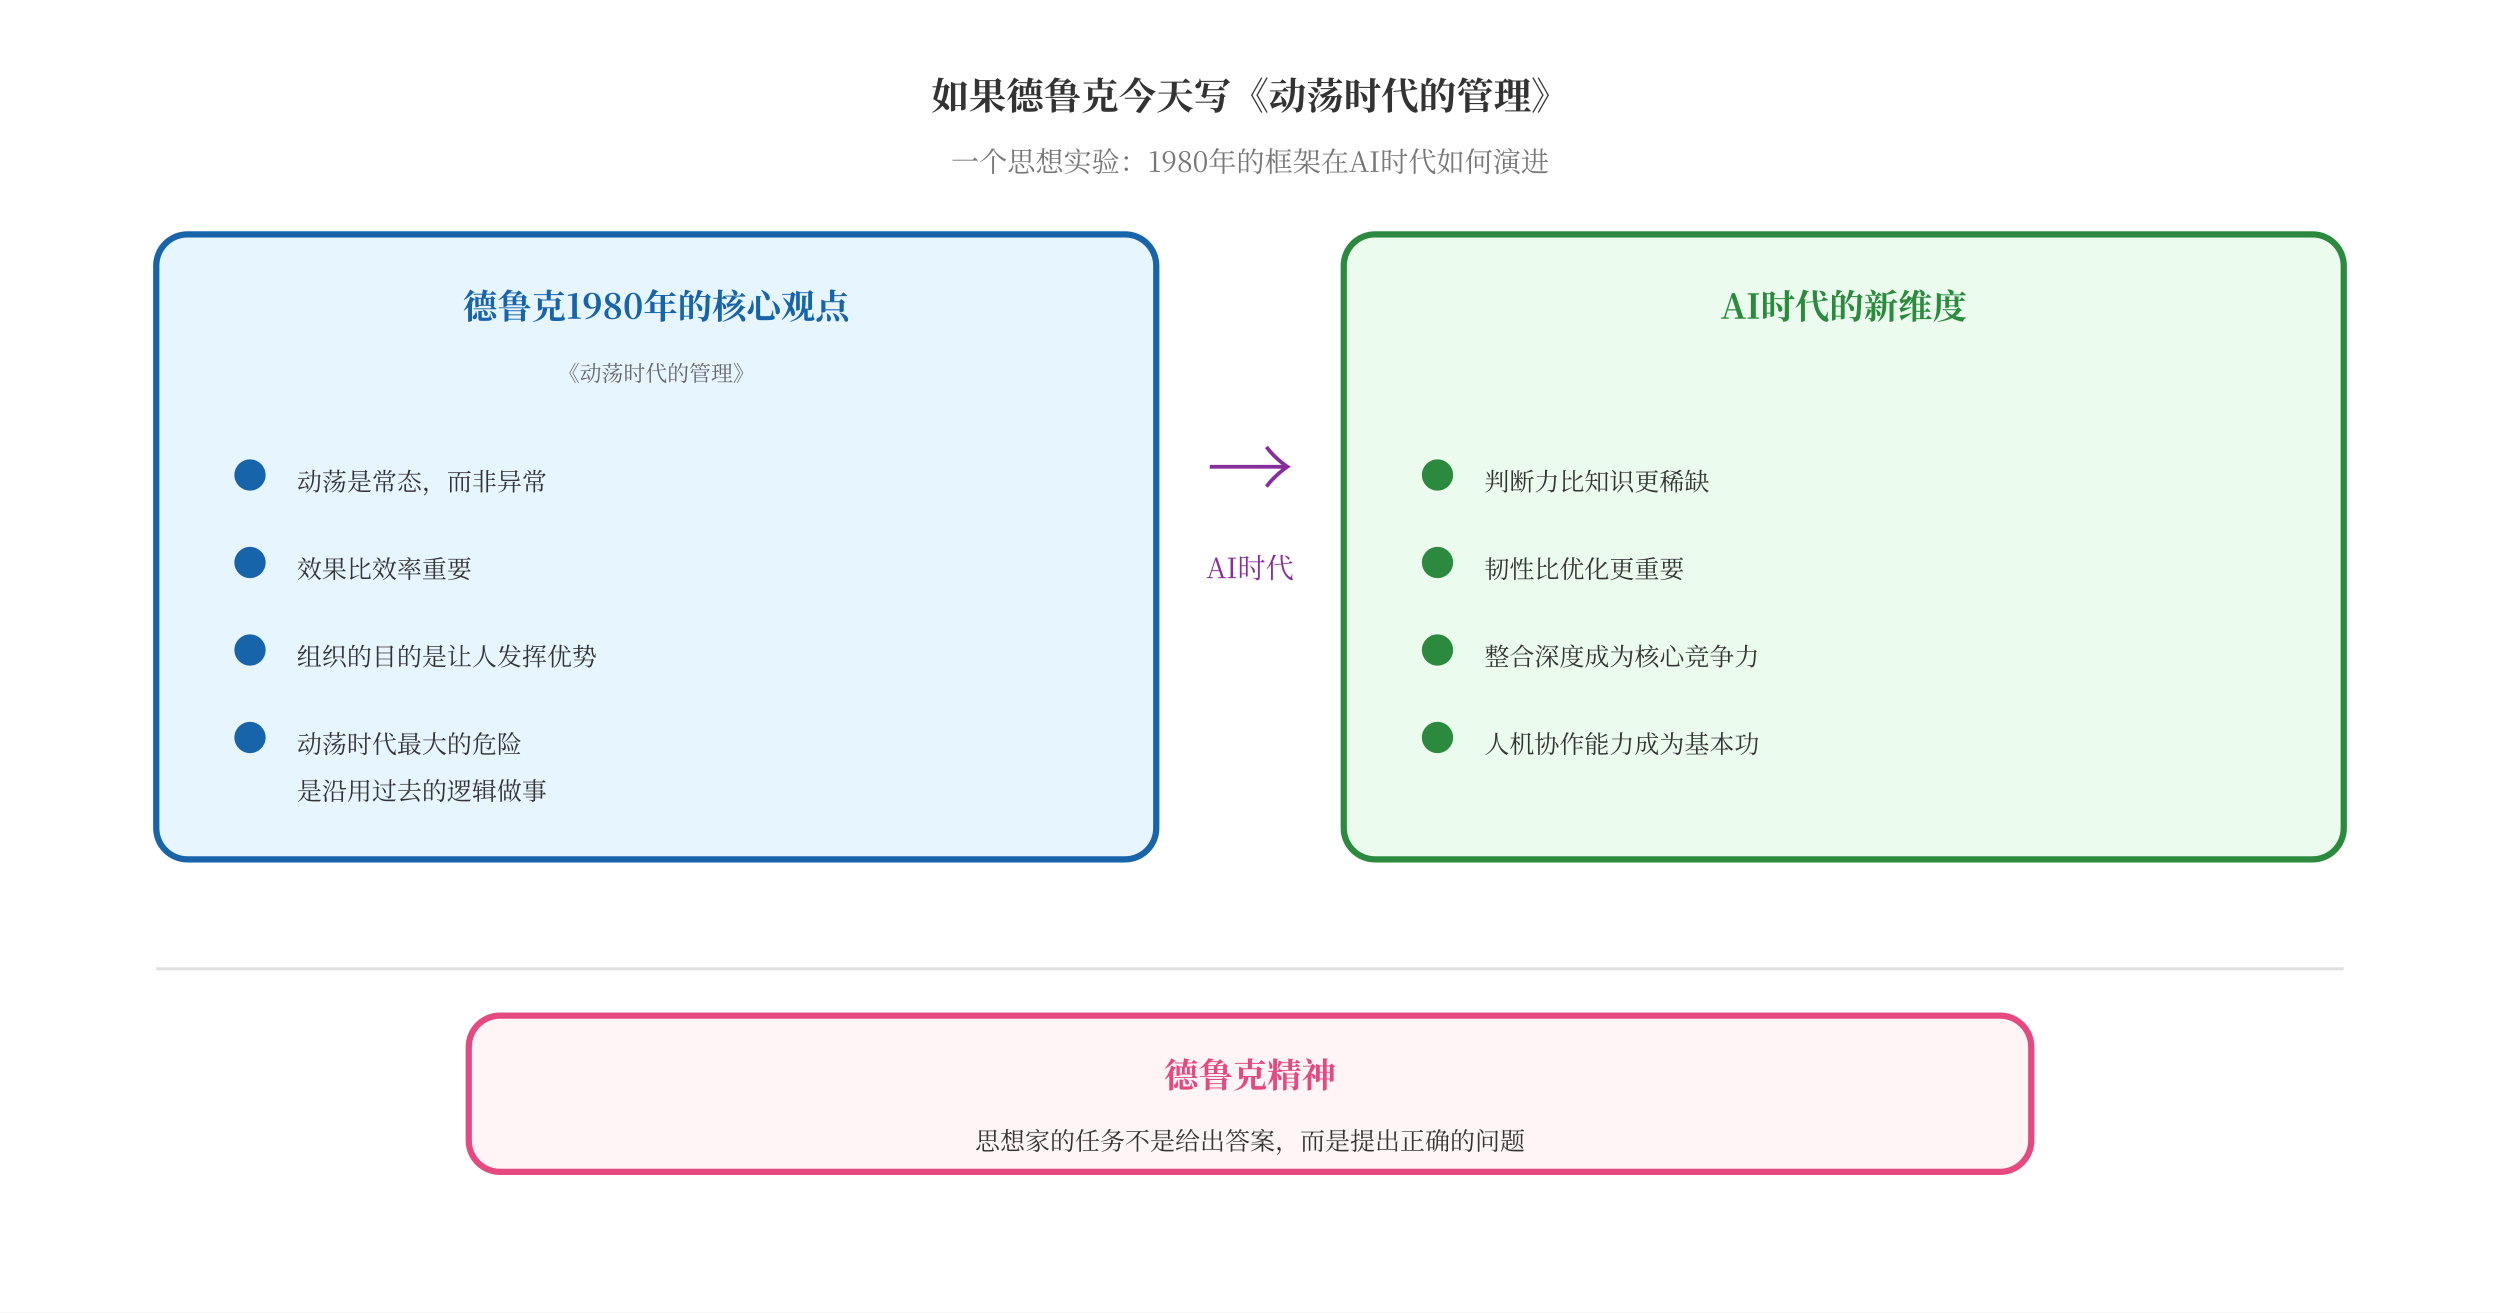
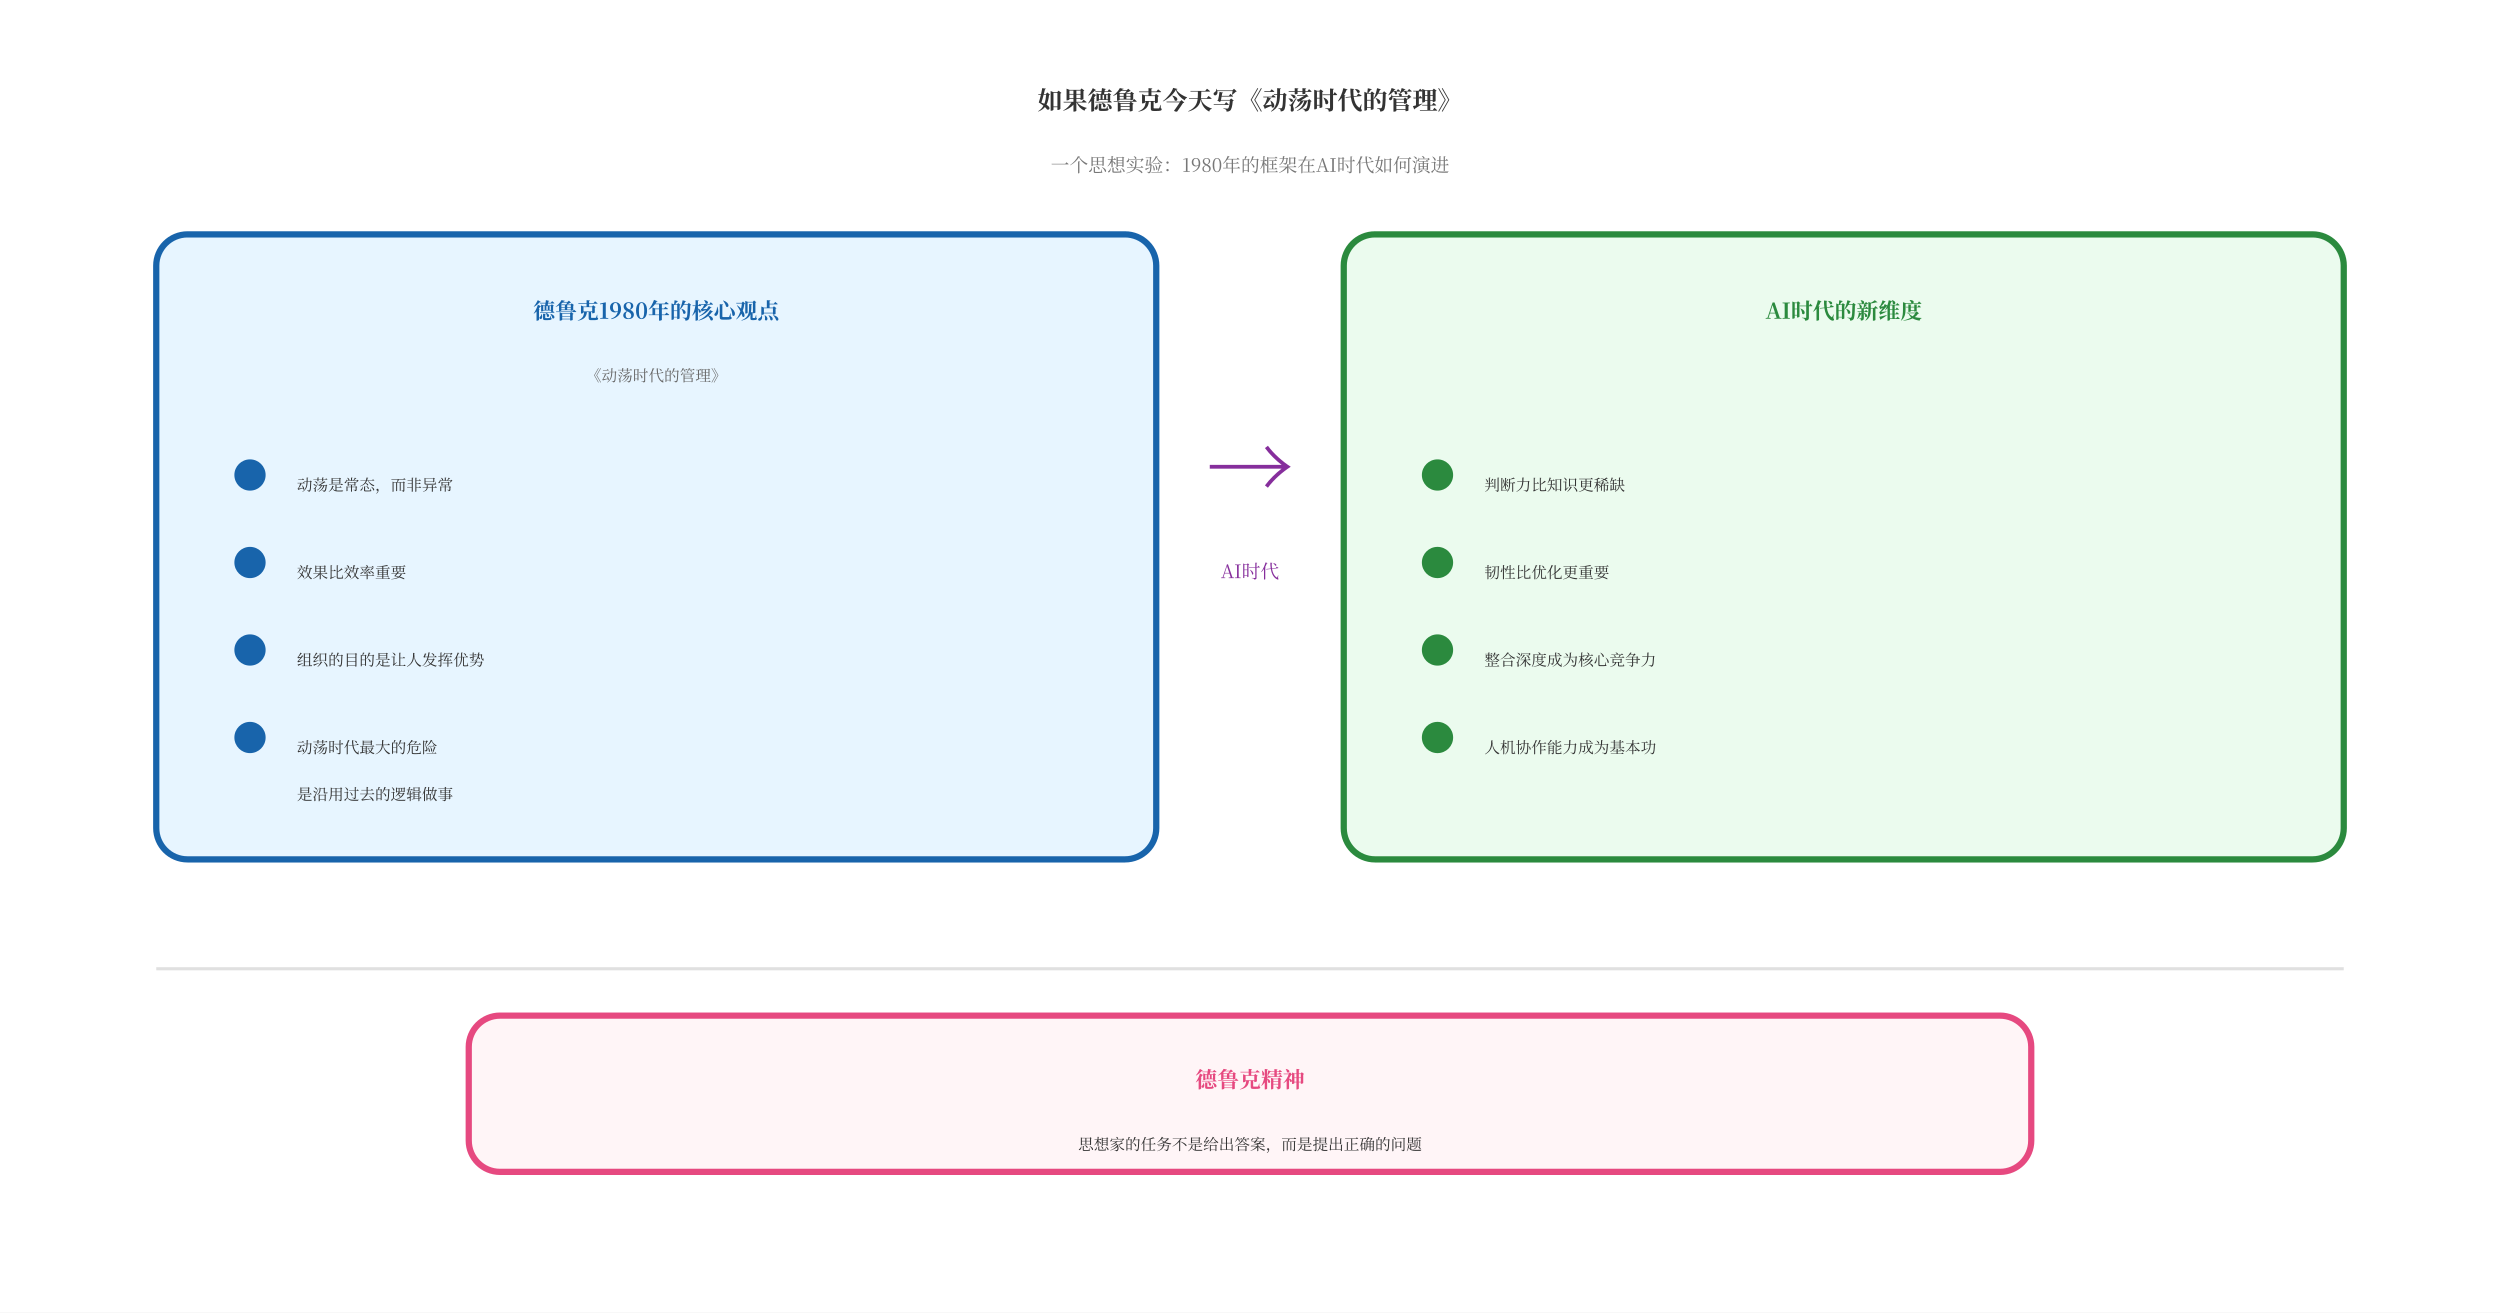
<svg xmlns="http://www.w3.org/2000/svg" viewBox="0 0 800 420" style="font-family: 'Noto Serif CJK SC', serif; background: #fefefe;">
  <rect width="800" height="420" fill="white" />
-   <text x="400" y="35" text-anchor="middle" font-size="12" font-weight="bold" fill="#333">如果德鲁克今天写《动荡时代的管理》</text>
-   <text x="400" y="55" text-anchor="middle" font-size="9" fill="#777">一个思想实验：1980年的框架在AI时代如何演进</text>
+   <text x="400" y="35" text-anchor="middle" font-size="8" font-weight="bold" fill="#333">如果德鲁克今天写《动荡时代的管理》</text>
+   <text x="400" y="55" text-anchor="middle" font-size="6" fill="#777">一个思想实验：1980年的框架在AI时代如何演进</text>
  <rect x="50" y="75" width="320" height="200" rx="10" fill="#e7f5ff" stroke="#1864ab" stroke-width="2" />
-   <text x="210" y="102" text-anchor="middle" font-size="11" font-weight="bold" fill="#1864ab">德鲁克1980年的核心观点</text>
-   <text x="210" y="122" text-anchor="middle" font-size="7" fill="#666">《动荡时代的管理》</text>
+   <text x="210" y="102" text-anchor="middle" font-size="7" font-weight="bold" fill="#1864ab">德鲁克1980年的核心观点</text>
+   <text x="210" y="122" text-anchor="middle" font-size="5" fill="#666">《动荡时代的管理》</text>
  <circle cx="80" cy="152" r="5" fill="#1864ab" />
-   <text x="95" y="157" font-size="8" fill="#333">动荡是常态，而非异常</text>
+   <text x="95" y="157" font-size="5" fill="#333">动荡是常态，而非异常</text>
  <circle cx="80" cy="180" r="5" fill="#1864ab" />
-   <text x="95" y="185" font-size="8" fill="#333">效果比效率重要</text>
+   <text x="95" y="185" font-size="5" fill="#333">效果比效率重要</text>
  <circle cx="80" cy="208" r="5" fill="#1864ab" />
-   <text x="95" y="213" font-size="8" fill="#333">组织的目的是让人发挥优势</text>
+   <text x="95" y="213" font-size="5" fill="#333">组织的目的是让人发挥优势</text>
  <circle cx="80" cy="236" r="5" fill="#1864ab" />
-   <text x="95" y="241" font-size="8" fill="#333">动荡时代最大的危险</text>
-   <text x="95" y="256" font-size="8" fill="#333">是沿用过去的逻辑做事</text>
+   <text x="95" y="241" font-size="5" fill="#333">动荡时代最大的危险</text>
+   <text x="95" y="256" font-size="5" fill="#333">是沿用过去的逻辑做事</text>
  <text x="400" y="160" text-anchor="middle" font-size="28" fill="#862e9c">→</text>
-   <text x="400" y="185" text-anchor="middle" font-size="9" fill="#862e9c">AI时代</text>
+   <text x="400" y="185" text-anchor="middle" font-size="6" fill="#862e9c">AI时代</text>
  <rect x="430" y="75" width="320" height="200" rx="10" fill="#ebfbee" stroke="#2b8a3e" stroke-width="2" />
-   <text x="590" y="102" text-anchor="middle" font-size="11" font-weight="bold" fill="#2b8a3e">AI时代的新维度</text>
+   <text x="590" y="102" text-anchor="middle" font-size="7" font-weight="bold" fill="#2b8a3e">AI时代的新维度</text>
  <circle cx="460" cy="152" r="5" fill="#2b8a3e" />
-   <text x="475" y="157" font-size="8" fill="#333">判断力比知识更稀缺</text>
+   <text x="475" y="157" font-size="5" fill="#333">判断力比知识更稀缺</text>
  <circle cx="460" cy="180" r="5" fill="#2b8a3e" />
-   <text x="475" y="185" font-size="8" fill="#333">韧性比优化更重要</text>
+   <text x="475" y="185" font-size="5" fill="#333">韧性比优化更重要</text>
  <circle cx="460" cy="208" r="5" fill="#2b8a3e" />
-   <text x="475" y="213" font-size="8" fill="#333">整合深度成为核心竞争力</text>
+   <text x="475" y="213" font-size="5" fill="#333">整合深度成为核心竞争力</text>
  <circle cx="460" cy="236" r="5" fill="#2b8a3e" />
-   <text x="475" y="241" font-size="8" fill="#333">人机协作能力成为基本功</text>
+   <text x="475" y="241" font-size="5" fill="#333">人机协作能力成为基本功</text>
  <line x1="50" y1="310" x2="750" y2="310" stroke="#e0e0e0" stroke-width="1" />
  <rect x="150" y="325" width="500" height="50" rx="10" fill="#fff5f7" stroke="#e64980" stroke-width="2" />
-   <text x="400" y="348" text-anchor="middle" font-size="11" font-weight="bold" fill="#e64980">德鲁克精神</text>
-   <text x="400" y="368" text-anchor="middle" font-size="8" fill="#333">思想家的任务不是给出答案，而是提出正确的问题</text>
+   <text x="400" y="348" text-anchor="middle" font-size="7" font-weight="bold" fill="#e64980">德鲁克精神</text>
+   <text x="400" y="368" text-anchor="middle" font-size="5" fill="#333">思想家的任务不是给出答案，而是提出正确的问题</text>
</svg>
